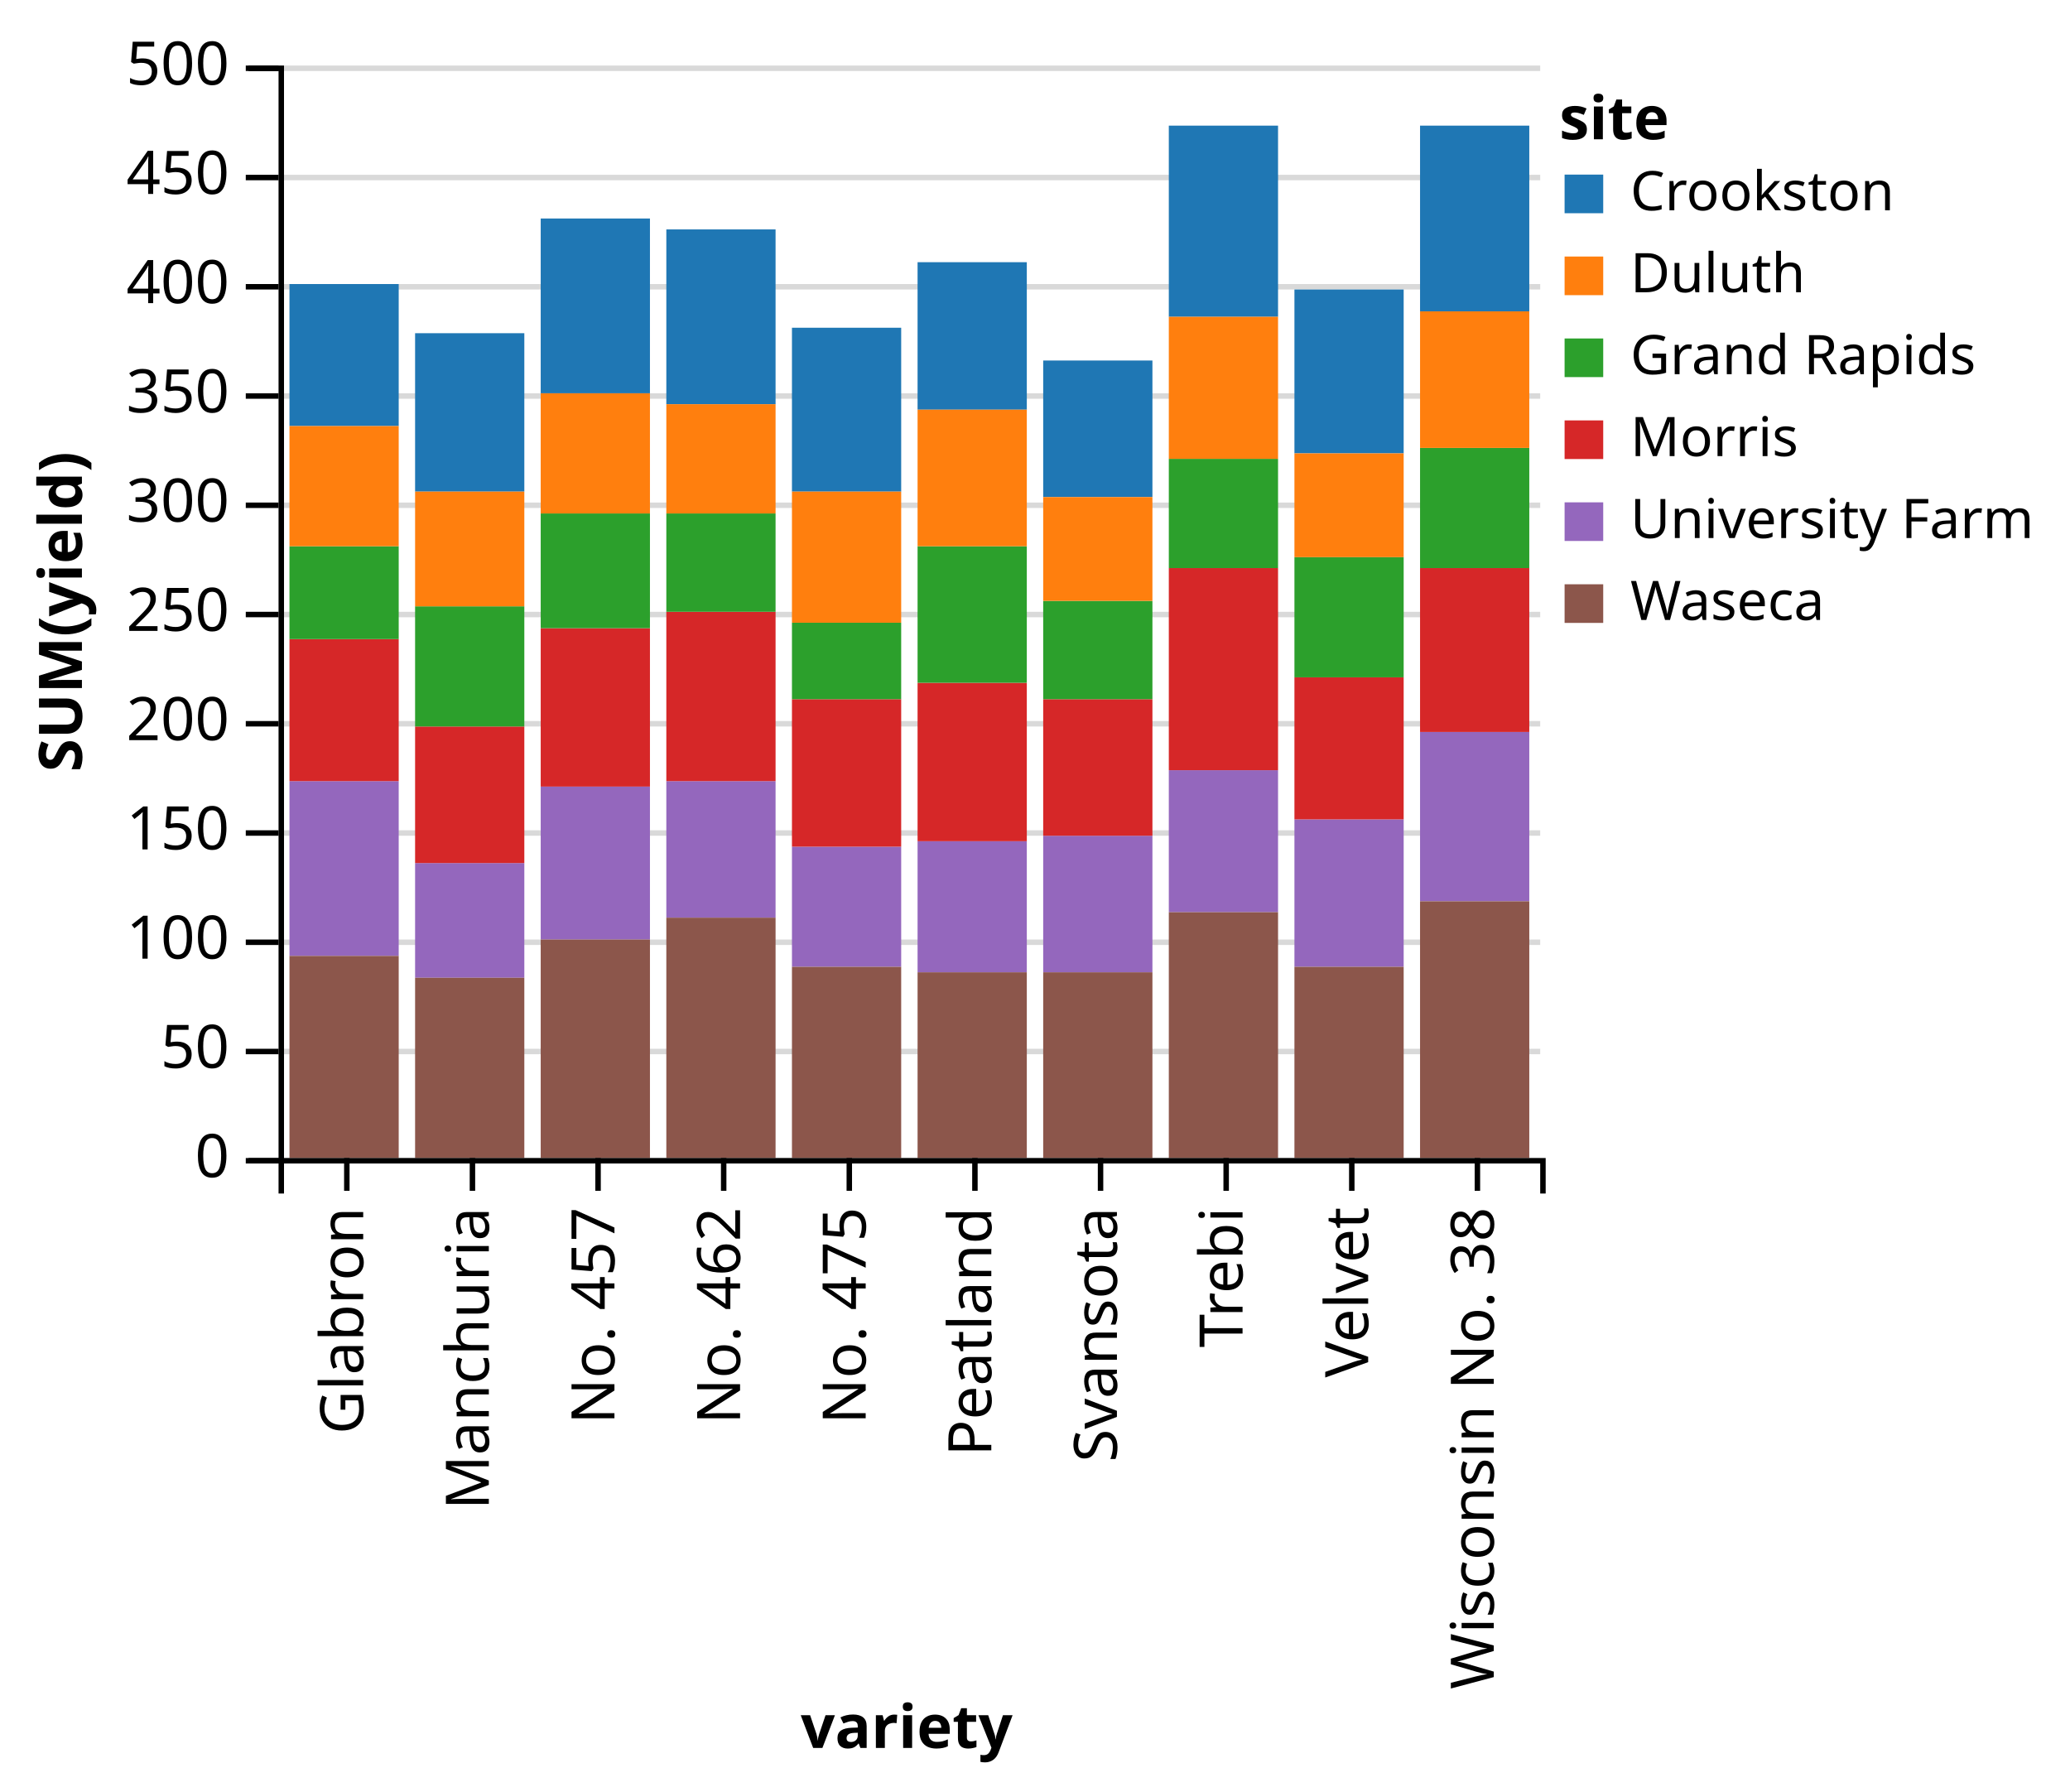
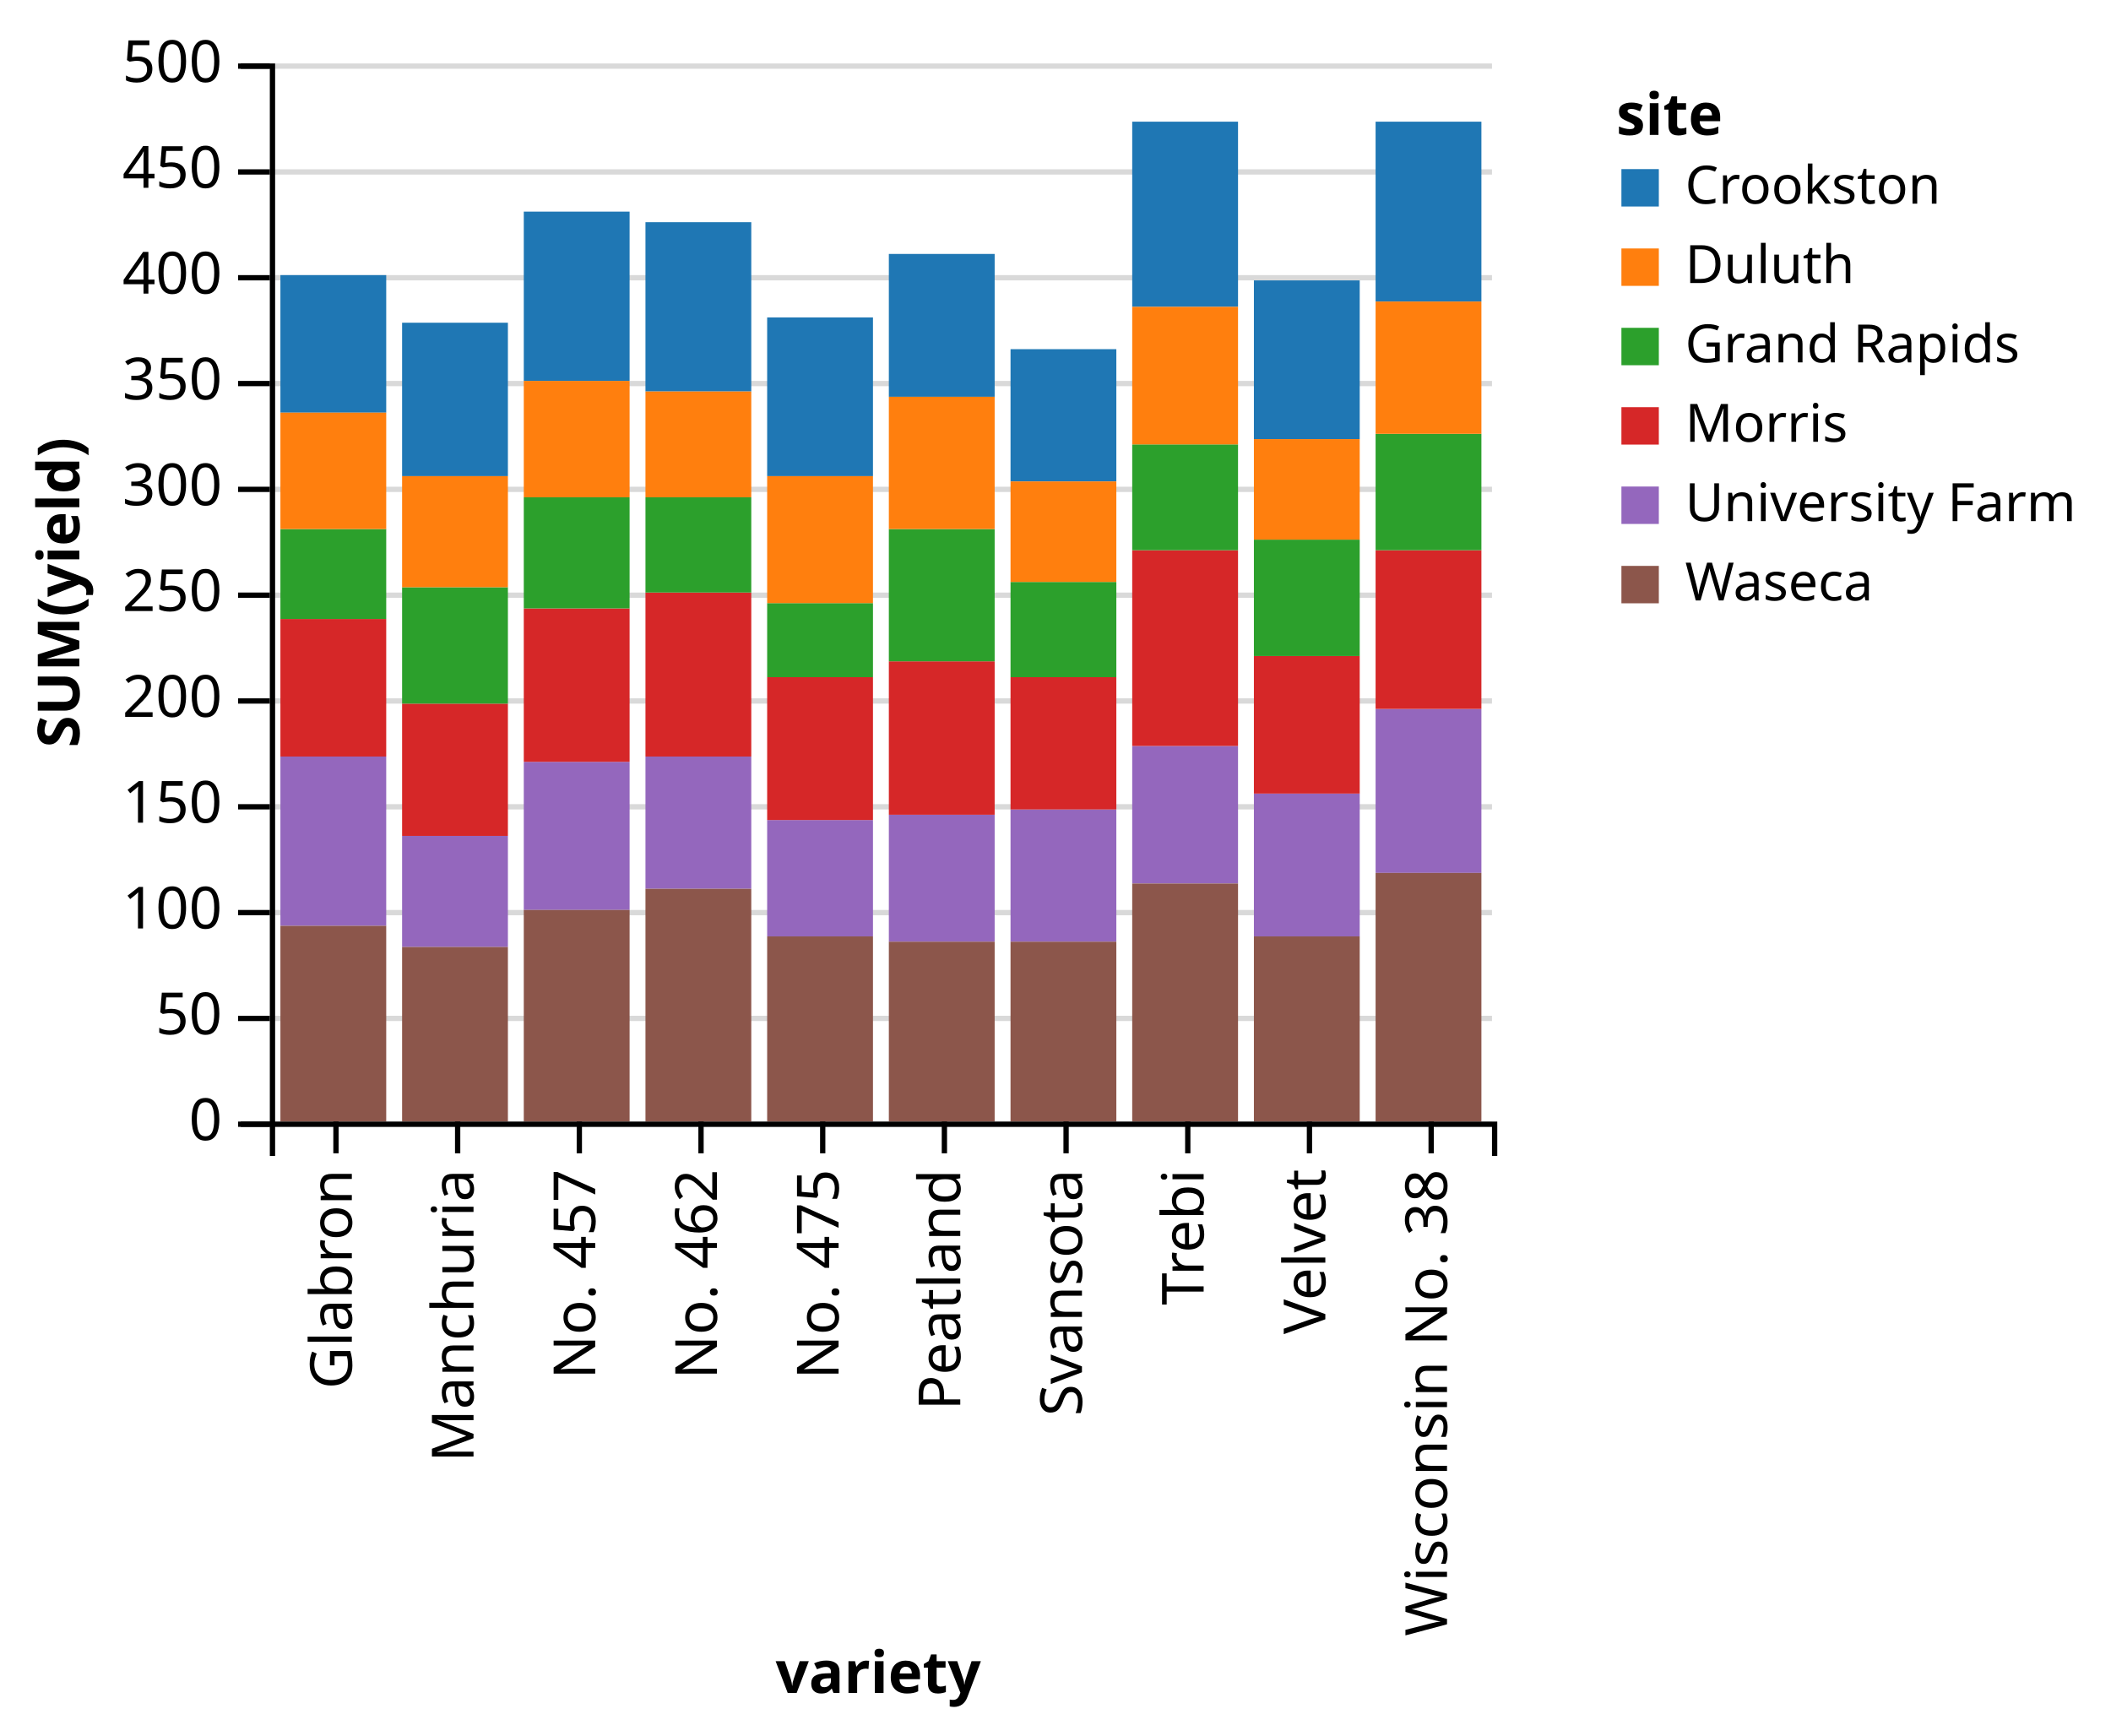
- <svg xmlns="http://www.w3.org/2000/svg" class="marks" width="379" height="328" version="1.1">
+ <svg xmlns="http://www.w3.org/2000/svg" class="marks" width="399" height="328" version="1.1">
  <g transform="translate(51,12)">
    <g class="mark-group">
      <g transform="translate(0,0)">
        <rect class="background" width="1" height="1" style="fill: none;" />
        <g class="mark-group root">
          <g transform="translate(0,0)">
            <rect class="background" width="231" height="200" style="fill: none;" />
            <g class="mark-group">
              <g transform="translate(0,0)">
                <rect class="background" width="0" height="0" style="pointer-events: none; fill: none;" />
                <g class="mark-rule" style="pointer-events: none;">
                  <line transform="translate(0,200.5)" x2="231" y2="0" style="fill: none; stroke: #000; stroke-width: 1; stroke-opacity: 0.15; opacity: 1;" />
                  <line transform="translate(0,180.5)" x2="231" y2="0" style="fill: none; stroke: #000; stroke-width: 1; stroke-opacity: 0.15; opacity: 1;" />
                  <line transform="translate(0,160.5)" x2="231" y2="0" style="fill: none; stroke: #000; stroke-width: 1; stroke-opacity: 0.15; opacity: 1;" />
                  <line transform="translate(0,140.5)" x2="231" y2="0" style="fill: none; stroke: #000; stroke-width: 1; stroke-opacity: 0.15; opacity: 1;" />
                  <line transform="translate(0,120.5)" x2="231" y2="0" style="fill: none; stroke: #000; stroke-width: 1; stroke-opacity: 0.15; opacity: 1;" />
                  <line transform="translate(0,100.5)" x2="231" y2="0" style="fill: none; stroke: #000; stroke-width: 1; stroke-opacity: 0.15; opacity: 1;" />
                  <line transform="translate(0,80.5)" x2="231" y2="0" style="fill: none; stroke: #000; stroke-width: 1; stroke-opacity: 0.15; opacity: 1;" />
                  <line transform="translate(0,60.5)" x2="231" y2="0" style="fill: none; stroke: #000; stroke-width: 1; stroke-opacity: 0.15; opacity: 1;" />
                  <line transform="translate(0,40.5)" x2="231" y2="0" style="fill: none; stroke: #000; stroke-width: 1; stroke-opacity: 0.15; opacity: 1;" />
                  <line transform="translate(0,20.5)" x2="231" y2="0" style="fill: none; stroke: #000; stroke-width: 1; stroke-opacity: 0.15; opacity: 1;" />
                  <line transform="translate(0,0.5)" x2="231" y2="0" style="fill: none; stroke: #000; stroke-width: 1; stroke-opacity: 0.15; opacity: 1;" />
                </g>
                <g class="mark-rule" style="pointer-events: none;">
                  <line transform="translate(-6,200.5)" x2="6" y2="0" style="fill: none; stroke: #000; stroke-width: 1; opacity: 1;" />
                  <line transform="translate(-6,180.5)" x2="6" y2="0" style="fill: none; stroke: #000; stroke-width: 1; opacity: 1;" />
                  <line transform="translate(-6,160.5)" x2="6" y2="0" style="fill: none; stroke: #000; stroke-width: 1; opacity: 1;" />
                  <line transform="translate(-6,140.5)" x2="6" y2="0" style="fill: none; stroke: #000; stroke-width: 1; opacity: 1;" />
                  <line transform="translate(-6,120.5)" x2="6" y2="0" style="fill: none; stroke: #000; stroke-width: 1; opacity: 1;" />
                  <line transform="translate(-6,100.5)" x2="6" y2="0" style="fill: none; stroke: #000; stroke-width: 1; opacity: 1;" />
                  <line transform="translate(-6,80.5)" x2="6" y2="0" style="fill: none; stroke: #000; stroke-width: 1; opacity: 1;" />
                  <line transform="translate(-6,60.5)" x2="6" y2="0" style="fill: none; stroke: #000; stroke-width: 1; opacity: 1;" />
                  <line transform="translate(-6,40.5)" x2="6" y2="0" style="fill: none; stroke: #000; stroke-width: 1; opacity: 1;" />
                  <line transform="translate(-6,20.5)" x2="6" y2="0" style="fill: none; stroke: #000; stroke-width: 1; opacity: 1;" />
                  <line transform="translate(-6,0.5)" x2="6" y2="0" style="fill: none; stroke: #000; stroke-width: 1; opacity: 1;" />
                </g>
                <g class="mark-rule" style="pointer-events: none;" />
                <g class="mark-text">
                  <text text-anchor="end" transform="translate(-9,203.5)" style="font: 11px sans-serif; fill: #000; opacity: 1;">0</text>
                  <text text-anchor="end" transform="translate(-9,183.5)" style="font: 11px sans-serif; fill: #000; opacity: 1;">50</text>
                  <text text-anchor="end" transform="translate(-9,163.5)" style="font: 11px sans-serif; fill: #000; opacity: 1;">100</text>
                  <text text-anchor="end" transform="translate(-9,143.5)" style="font: 11px sans-serif; fill: #000; opacity: 1;">150</text>
                  <text text-anchor="end" transform="translate(-9,123.5)" style="font: 11px sans-serif; fill: #000; opacity: 1;">200</text>
                  <text text-anchor="end" transform="translate(-9,103.5)" style="font: 11px sans-serif; fill: #000; opacity: 1;">250</text>
                  <text text-anchor="end" transform="translate(-9,83.5)" style="font: 11px sans-serif; fill: #000; opacity: 1;">300</text>
                  <text text-anchor="end" transform="translate(-9,63.5)" style="font: 11px sans-serif; fill: #000; opacity: 1;">350</text>
                  <text text-anchor="end" transform="translate(-9,43.5)" style="font: 11px sans-serif; fill: #000; opacity: 1;">400</text>
                  <text text-anchor="end" transform="translate(-9,23.5)" style="font: 11px sans-serif; fill: #000; opacity: 1;">450</text>
                  <text text-anchor="end" transform="translate(-9,3.5)" style="font: 11px sans-serif; fill: #000; opacity: 1;">500</text>
                </g>
                <g class="mark-path" style="pointer-events: none;">
                  <path transform="translate(0.5,0.5)" d="M-6,0H0V200H-6" style="fill: none; stroke: #000; stroke-width: 1;" />
                </g>
                <g class="mark-text">
                  <text text-anchor="middle" transform="translate(-39,100) rotate(-90) translate(0,3)" style="font: bold 11px sans-serif; fill: #000;">SUM(yield)</text>
                </g>
              </g>
            </g>
            <g class="mark-rect marks">
              <rect transform="translate(25,146)" width="20" height="21" style="fill: #9467bd;" />
              <rect transform="translate(25,167)" width="20" height="33" style="fill: #8c564b;" />
              <rect transform="translate(25,121)" width="20" height="25" style="fill: #d62728;" />
              <rect transform="translate(25,49)" width="20" height="29" style="fill: #1f77b4;" />
              <rect transform="translate(25,99)" width="20" height="22" style="fill: #2ca02c;" />
              <rect transform="translate(25,78)" width="20" height="21" style="fill: #ff7f0e;" />
              <rect transform="translate(2,131)" width="20" height="32" style="fill: #9467bd;" />
              <rect transform="translate(2,163)" width="20" height="37" style="fill: #8c564b;" />
              <rect transform="translate(2,105)" width="20" height="26" style="fill: #d62728;" />
              <rect transform="translate(2,40)" width="20" height="26" style="fill: #1f77b4;" />
              <rect transform="translate(2,88)" width="20" height="17" style="fill: #2ca02c;" />
              <rect transform="translate(2,66)" width="20" height="22" style="fill: #ff7f0e;" />
              <rect transform="translate(140,141)" width="20" height="25" style="fill: #9467bd;" />
              <rect transform="translate(140,166)" width="20" height="34" style="fill: #8c564b;" />
              <rect transform="translate(140,116)" width="20" height="25" style="fill: #d62728;" />
              <rect transform="translate(140,54)" width="20" height="25" style="fill: #1f77b4;" />
              <rect transform="translate(140,98)" width="20" height="18" style="fill: #2ca02c;" />
              <rect transform="translate(140,79)" width="20" height="19" style="fill: #ff7f0e;" />
              <rect transform="translate(186,138)" width="20" height="27" style="fill: #9467bd;" />
              <rect transform="translate(186,165)" width="20" height="35" style="fill: #8c564b;" />
              <rect transform="translate(186,112)" width="20" height="26" style="fill: #d62728;" />
              <rect transform="translate(186,41)" width="20" height="30" style="fill: #1f77b4;" />
              <rect transform="translate(186,90)" width="20" height="22" style="fill: #2ca02c;" />
              <rect transform="translate(186,71)" width="20" height="19" style="fill: #ff7f0e;" />
              <rect transform="translate(163,129)" width="20" height="26" style="fill: #9467bd;" />
              <rect transform="translate(163,155)" width="20" height="45" style="fill: #8c564b;" />
              <rect transform="translate(163,92)" width="20" height="37" style="fill: #d62728;" />
              <rect transform="translate(163,11)" width="20" height="35" style="fill: #1f77b4;" />
              <rect transform="translate(163,72)" width="20" height="20" style="fill: #2ca02c;" />
              <rect transform="translate(163,46)" width="20" height="26" style="fill: #ff7f0e;" />
              <rect transform="translate(48,132)" width="20" height="28" style="fill: #9467bd;" />
              <rect transform="translate(48,160)" width="20" height="40" style="fill: #8c564b;" />
              <rect transform="translate(48,103)" width="20" height="29" style="fill: #d62728;" />
              <rect transform="translate(48,28)" width="20" height="32" style="fill: #1f77b4;" />
              <rect transform="translate(48,82)" width="20" height="21" style="fill: #2ca02c;" />
              <rect transform="translate(48,60)" width="20" height="22" style="fill: #ff7f0e;" />
              <rect transform="translate(71,131)" width="20" height="25" style="fill: #9467bd;" />
              <rect transform="translate(71,156)" width="20" height="44" style="fill: #8c564b;" />
              <rect transform="translate(71,100)" width="20" height="31" style="fill: #d62728;" />
              <rect transform="translate(71,30)" width="20" height="32" style="fill: #1f77b4;" />
              <rect transform="translate(71,82)" width="20" height="18" style="fill: #2ca02c;" />
              <rect transform="translate(71,62)" width="20" height="20" style="fill: #ff7f0e;" />
              <rect transform="translate(117,142)" width="20" height="24" style="fill: #9467bd;" />
              <rect transform="translate(117,166)" width="20" height="34" style="fill: #8c564b;" />
              <rect transform="translate(117,113)" width="20" height="29" style="fill: #d62728;" />
              <rect transform="translate(117,36)" width="20" height="27" style="fill: #1f77b4;" />
              <rect transform="translate(117,88)" width="20" height="25" style="fill: #2ca02c;" />
              <rect transform="translate(117,63)" width="20" height="25" style="fill: #ff7f0e;" />
              <rect transform="translate(94,143)" width="20" height="22" style="fill: #9467bd;" />
              <rect transform="translate(94,165)" width="20" height="35" style="fill: #8c564b;" />
              <rect transform="translate(94,116)" width="20" height="27" style="fill: #d62728;" />
              <rect transform="translate(94,48)" width="20" height="30" style="fill: #1f77b4;" />
              <rect transform="translate(94,102)" width="20" height="14" style="fill: #2ca02c;" />
              <rect transform="translate(94,78)" width="20" height="24" style="fill: #ff7f0e;" />
              <rect transform="translate(209,122)" width="20" height="31" style="fill: #9467bd;" />
              <rect transform="translate(209,153)" width="20" height="47" style="fill: #8c564b;" />
              <rect transform="translate(209,92)" width="20" height="30" style="fill: #d62728;" />
              <rect transform="translate(209,11)" width="20" height="34" style="fill: #1f77b4;" />
              <rect transform="translate(209,70)" width="20" height="22" style="fill: #2ca02c;" />
              <rect transform="translate(209,45)" width="20" height="25" style="fill: #ff7f0e;" />
            </g>
            <g class="mark-group">
              <g transform="translate(0,200)">
                <rect class="background" width="0" height="0" style="pointer-events: none; fill: none;" />
                <g class="mark-rule" style="pointer-events: none;" />
                <g class="mark-rule" style="pointer-events: none;">
                  <line transform="translate(12.5,0)" x2="0" y2="6" style="fill: none; stroke: #000; stroke-width: 1; opacity: 1;" />
                  <line transform="translate(35.5,0)" x2="0" y2="6" style="fill: none; stroke: #000; stroke-width: 1; opacity: 1;" />
                  <line transform="translate(58.5,0)" x2="0" y2="6" style="fill: none; stroke: #000; stroke-width: 1; opacity: 1;" />
                  <line transform="translate(81.5,0)" x2="0" y2="6" style="fill: none; stroke: #000; stroke-width: 1; opacity: 1;" />
                  <line transform="translate(104.5,0)" x2="0" y2="6" style="fill: none; stroke: #000; stroke-width: 1; opacity: 1;" />
                  <line transform="translate(127.5,0)" x2="0" y2="6" style="fill: none; stroke: #000; stroke-width: 1; opacity: 1;" />
                  <line transform="translate(150.5,0)" x2="0" y2="6" style="fill: none; stroke: #000; stroke-width: 1; opacity: 1;" />
                  <line transform="translate(173.5,0)" x2="0" y2="6" style="fill: none; stroke: #000; stroke-width: 1; opacity: 1;" />
                  <line transform="translate(196.5,0)" x2="0" y2="6" style="fill: none; stroke: #000; stroke-width: 1; opacity: 1;" />
                  <line transform="translate(219.5,0)" x2="0" y2="6" style="fill: none; stroke: #000; stroke-width: 1; opacity: 1;" />
                </g>
                <g class="mark-rule" style="pointer-events: none;" />
                <g class="mark-text">
                  <text text-anchor="end" transform="translate(12.5,9) rotate(270) translate(0,3)" style="font: 11px sans-serif; fill: #000; opacity: 1;">Glabron</text>
                  <text text-anchor="end" transform="translate(35.5,9) rotate(270) translate(0,3)" style="font: 11px sans-serif; fill: #000; opacity: 1;">Manchuria</text>
                  <text text-anchor="end" transform="translate(58.5,9) rotate(270) translate(0,3)" style="font: 11px sans-serif; fill: #000; opacity: 1;">No. 457</text>
                  <text text-anchor="end" transform="translate(81.5,9) rotate(270) translate(0,3)" style="font: 11px sans-serif; fill: #000; opacity: 1;">No. 462</text>
                  <text text-anchor="end" transform="translate(104.5,9) rotate(270) translate(0,3)" style="font: 11px sans-serif; fill: #000; opacity: 1;">No. 475</text>
                  <text text-anchor="end" transform="translate(127.5,9) rotate(270) translate(0,3)" style="font: 11px sans-serif; fill: #000; opacity: 1;">Peatland</text>
                  <text text-anchor="end" transform="translate(150.5,9) rotate(270) translate(0,3)" style="font: 11px sans-serif; fill: #000; opacity: 1;">Svansota</text>
                  <text text-anchor="end" transform="translate(173.5,9) rotate(270) translate(0,3)" style="font: 11px sans-serif; fill: #000; opacity: 1;">Trebi</text>
                  <text text-anchor="end" transform="translate(196.5,9) rotate(270) translate(0,3)" style="font: 11px sans-serif; fill: #000; opacity: 1;">Velvet</text>
                  <text text-anchor="end" transform="translate(219.5,9) rotate(270) translate(0,3)" style="font: 11px sans-serif; fill: #000; opacity: 1;">Wisconsin No. 38</text>
                </g>
                <g class="mark-path" style="pointer-events: none;">
                  <path transform="translate(0.5,0.5)" d="M0,6V0H231V6" style="fill: none; stroke: #000; stroke-width: 1;" />
                </g>
                <g class="mark-text">
                  <text text-anchor="middle" transform="translate(115,108)" style="font: bold 11px sans-serif; fill: #000;">variety</text>
                </g>
              </g>
            </g>
            <g class="mark-group">
-               <g transform="translate(231.5,0.5)">
+               <g transform="translate(251.5,0.5)">
                <rect class="background" width="91" height="107" style="pointer-events: none; fill: none;" />
                <g class="mark-text" style="pointer-events: none;">
                  <text text-anchor="start" transform="translate(3,13)" style="font: bold 11px sans-serif; fill: #000; opacity: 1;">site</text>
                </g>
                <g class="mark-symbol" style="pointer-events: none;">
                  <path transform="translate(7.5,23)" d="M-3.536,-3.536L3.536,-3.536 3.536,3.536 -3.536,3.536Z" style="fill: #1f77b4; stroke: #888; stroke-width: 0; opacity: 1;" />
                  <path transform="translate(7.5,38)" d="M-3.536,-3.536L3.536,-3.536 3.536,3.536 -3.536,3.536Z" style="fill: #ff7f0e; stroke: #888; stroke-width: 0; opacity: 1;" />
                  <path transform="translate(7.5,53)" d="M-3.536,-3.536L3.536,-3.536 3.536,3.536 -3.536,3.536Z" style="fill: #2ca02c; stroke: #888; stroke-width: 0; opacity: 1;" />
                  <path transform="translate(7.5,68)" d="M-3.536,-3.536L3.536,-3.536 3.536,3.536 -3.536,3.536Z" style="fill: #d62728; stroke: #888; stroke-width: 0; opacity: 1;" />
                  <path transform="translate(7.5,83)" d="M-3.536,-3.536L3.536,-3.536 3.536,3.536 -3.536,3.536Z" style="fill: #9467bd; stroke: #888; stroke-width: 0; opacity: 1;" />
                  <path transform="translate(7.5,98)" d="M-3.536,-3.536L3.536,-3.536 3.536,3.536 -3.536,3.536Z" style="fill: #8c564b; stroke: #888; stroke-width: 0; opacity: 1;" />
                </g>
                <g class="mark-text" style="pointer-events: none;">
                  <text text-anchor="start" transform="translate(16,26)" style="font: 10px sans-serif; fill: #000; opacity: 1;">Crookston</text>
                  <text text-anchor="start" transform="translate(16,41)" style="font: 10px sans-serif; fill: #000; opacity: 1;">Duluth</text>
                  <text text-anchor="start" transform="translate(16,56)" style="font: 10px sans-serif; fill: #000; opacity: 1;">Grand Rapids</text>
                  <text text-anchor="start" transform="translate(16,71)" style="font: 10px sans-serif; fill: #000; opacity: 1;">Morris</text>
                  <text text-anchor="start" transform="translate(16,86)" style="font: 10px sans-serif; fill: #000; opacity: 1;">University Farm</text>
                  <text text-anchor="start" transform="translate(16,101)" style="font: 10px sans-serif; fill: #000; opacity: 1;">Waseca</text>
                </g>
              </g>
            </g>
          </g>
        </g>
      </g>
    </g>
  </g>
</svg>
